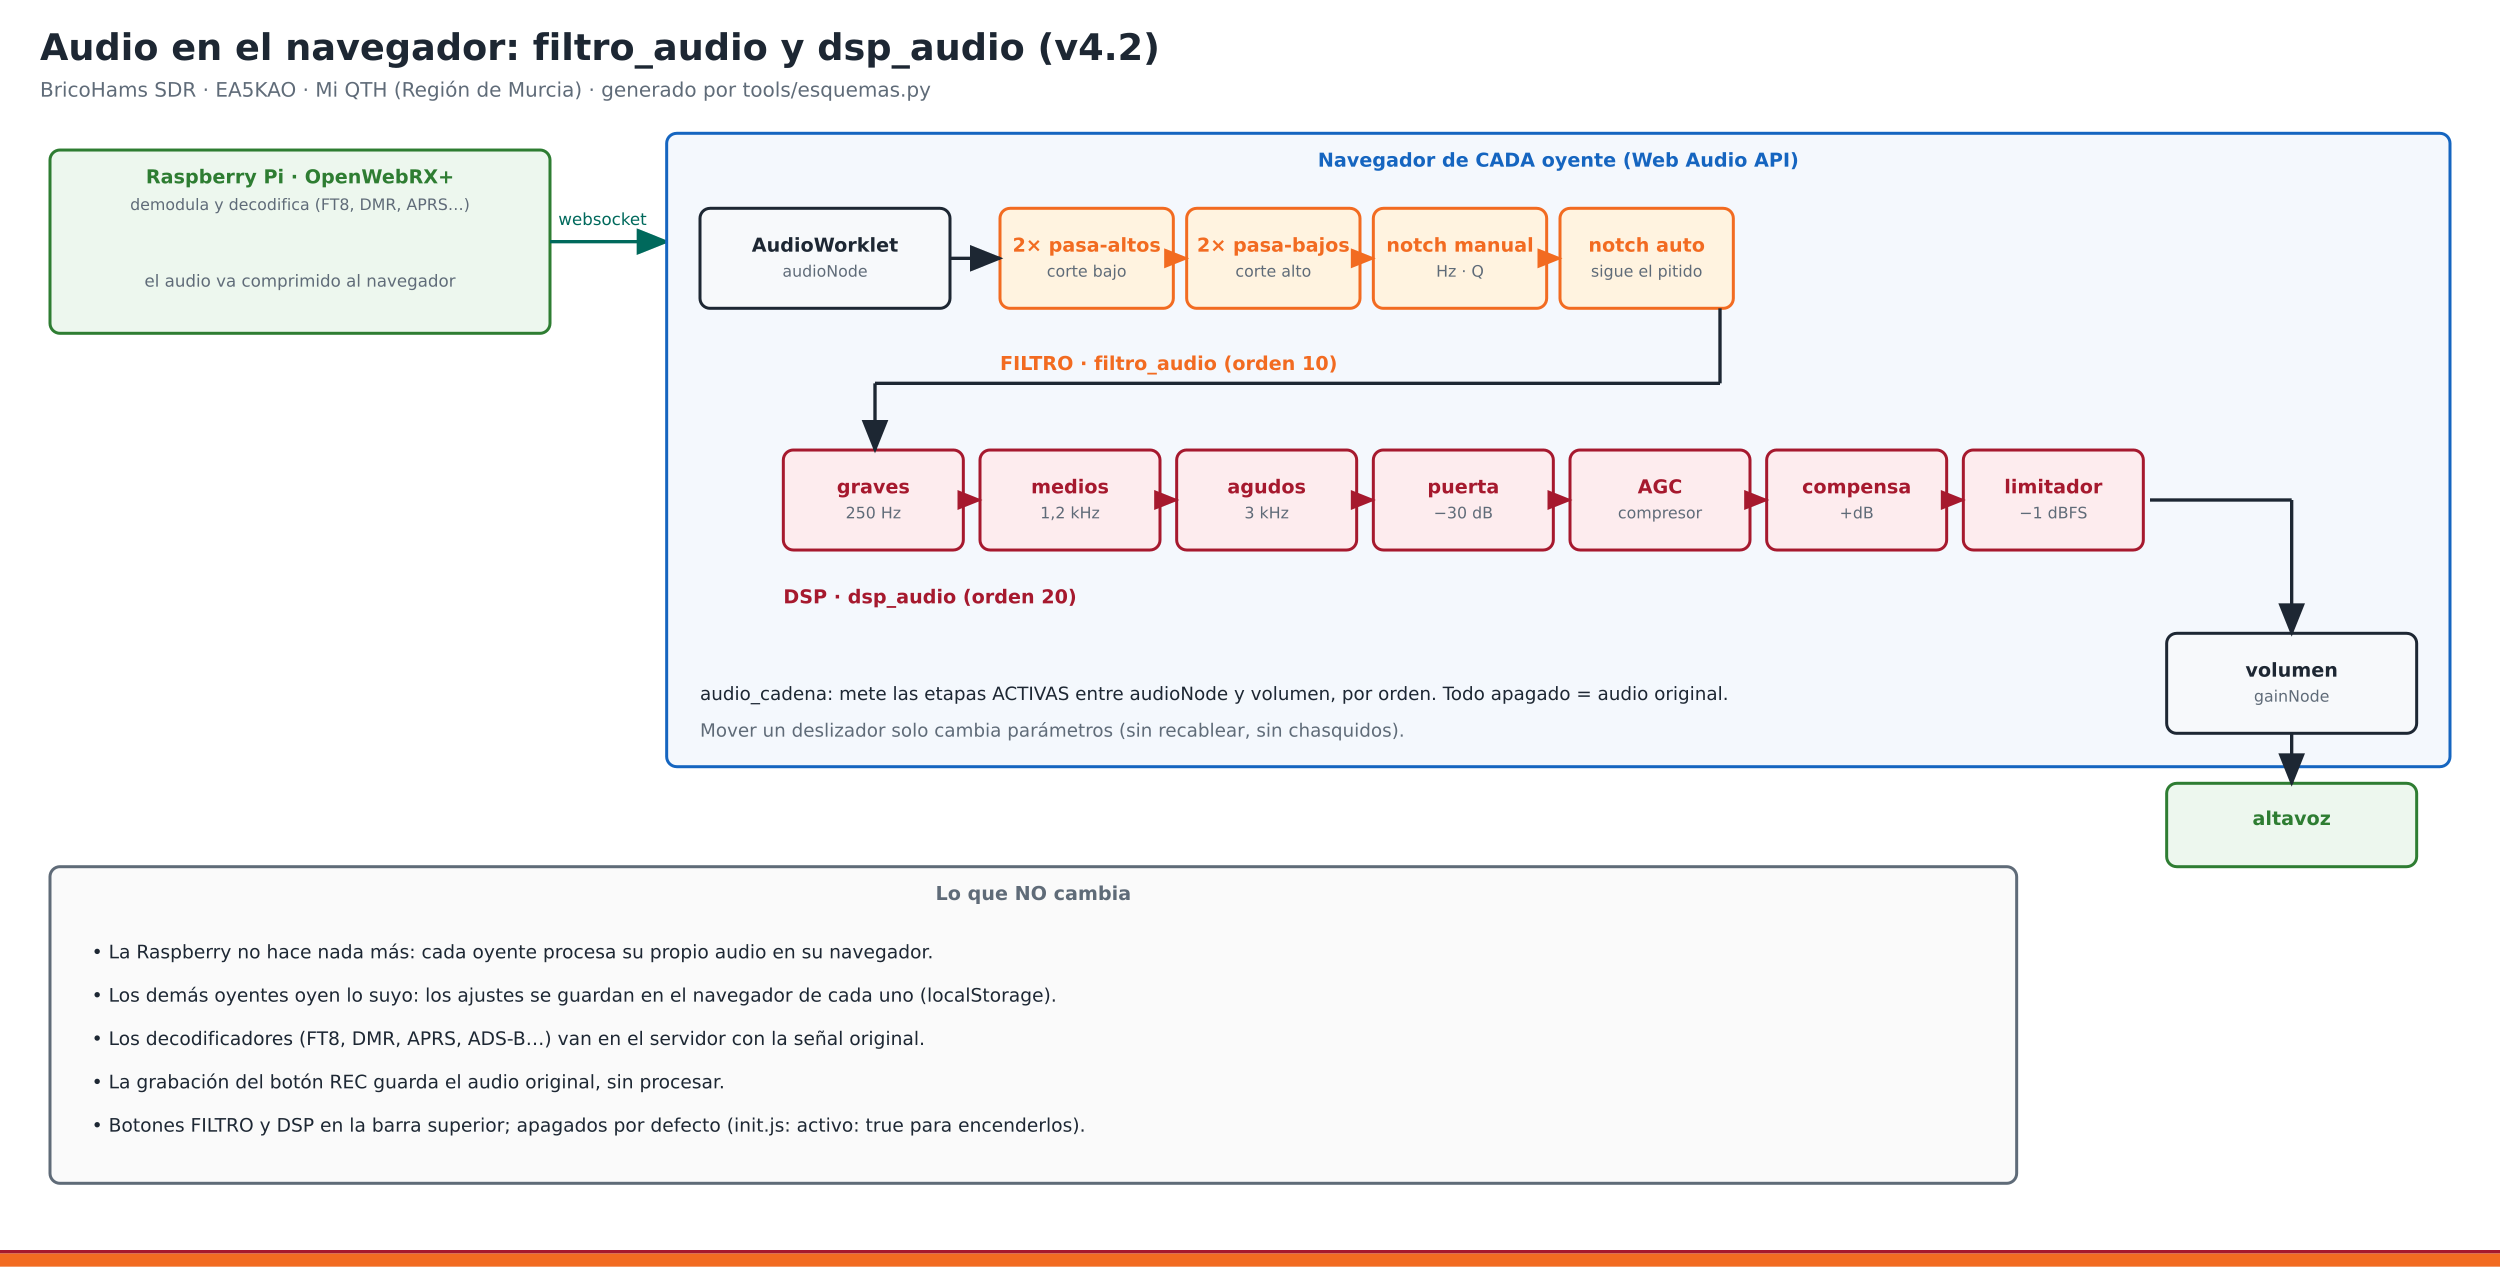
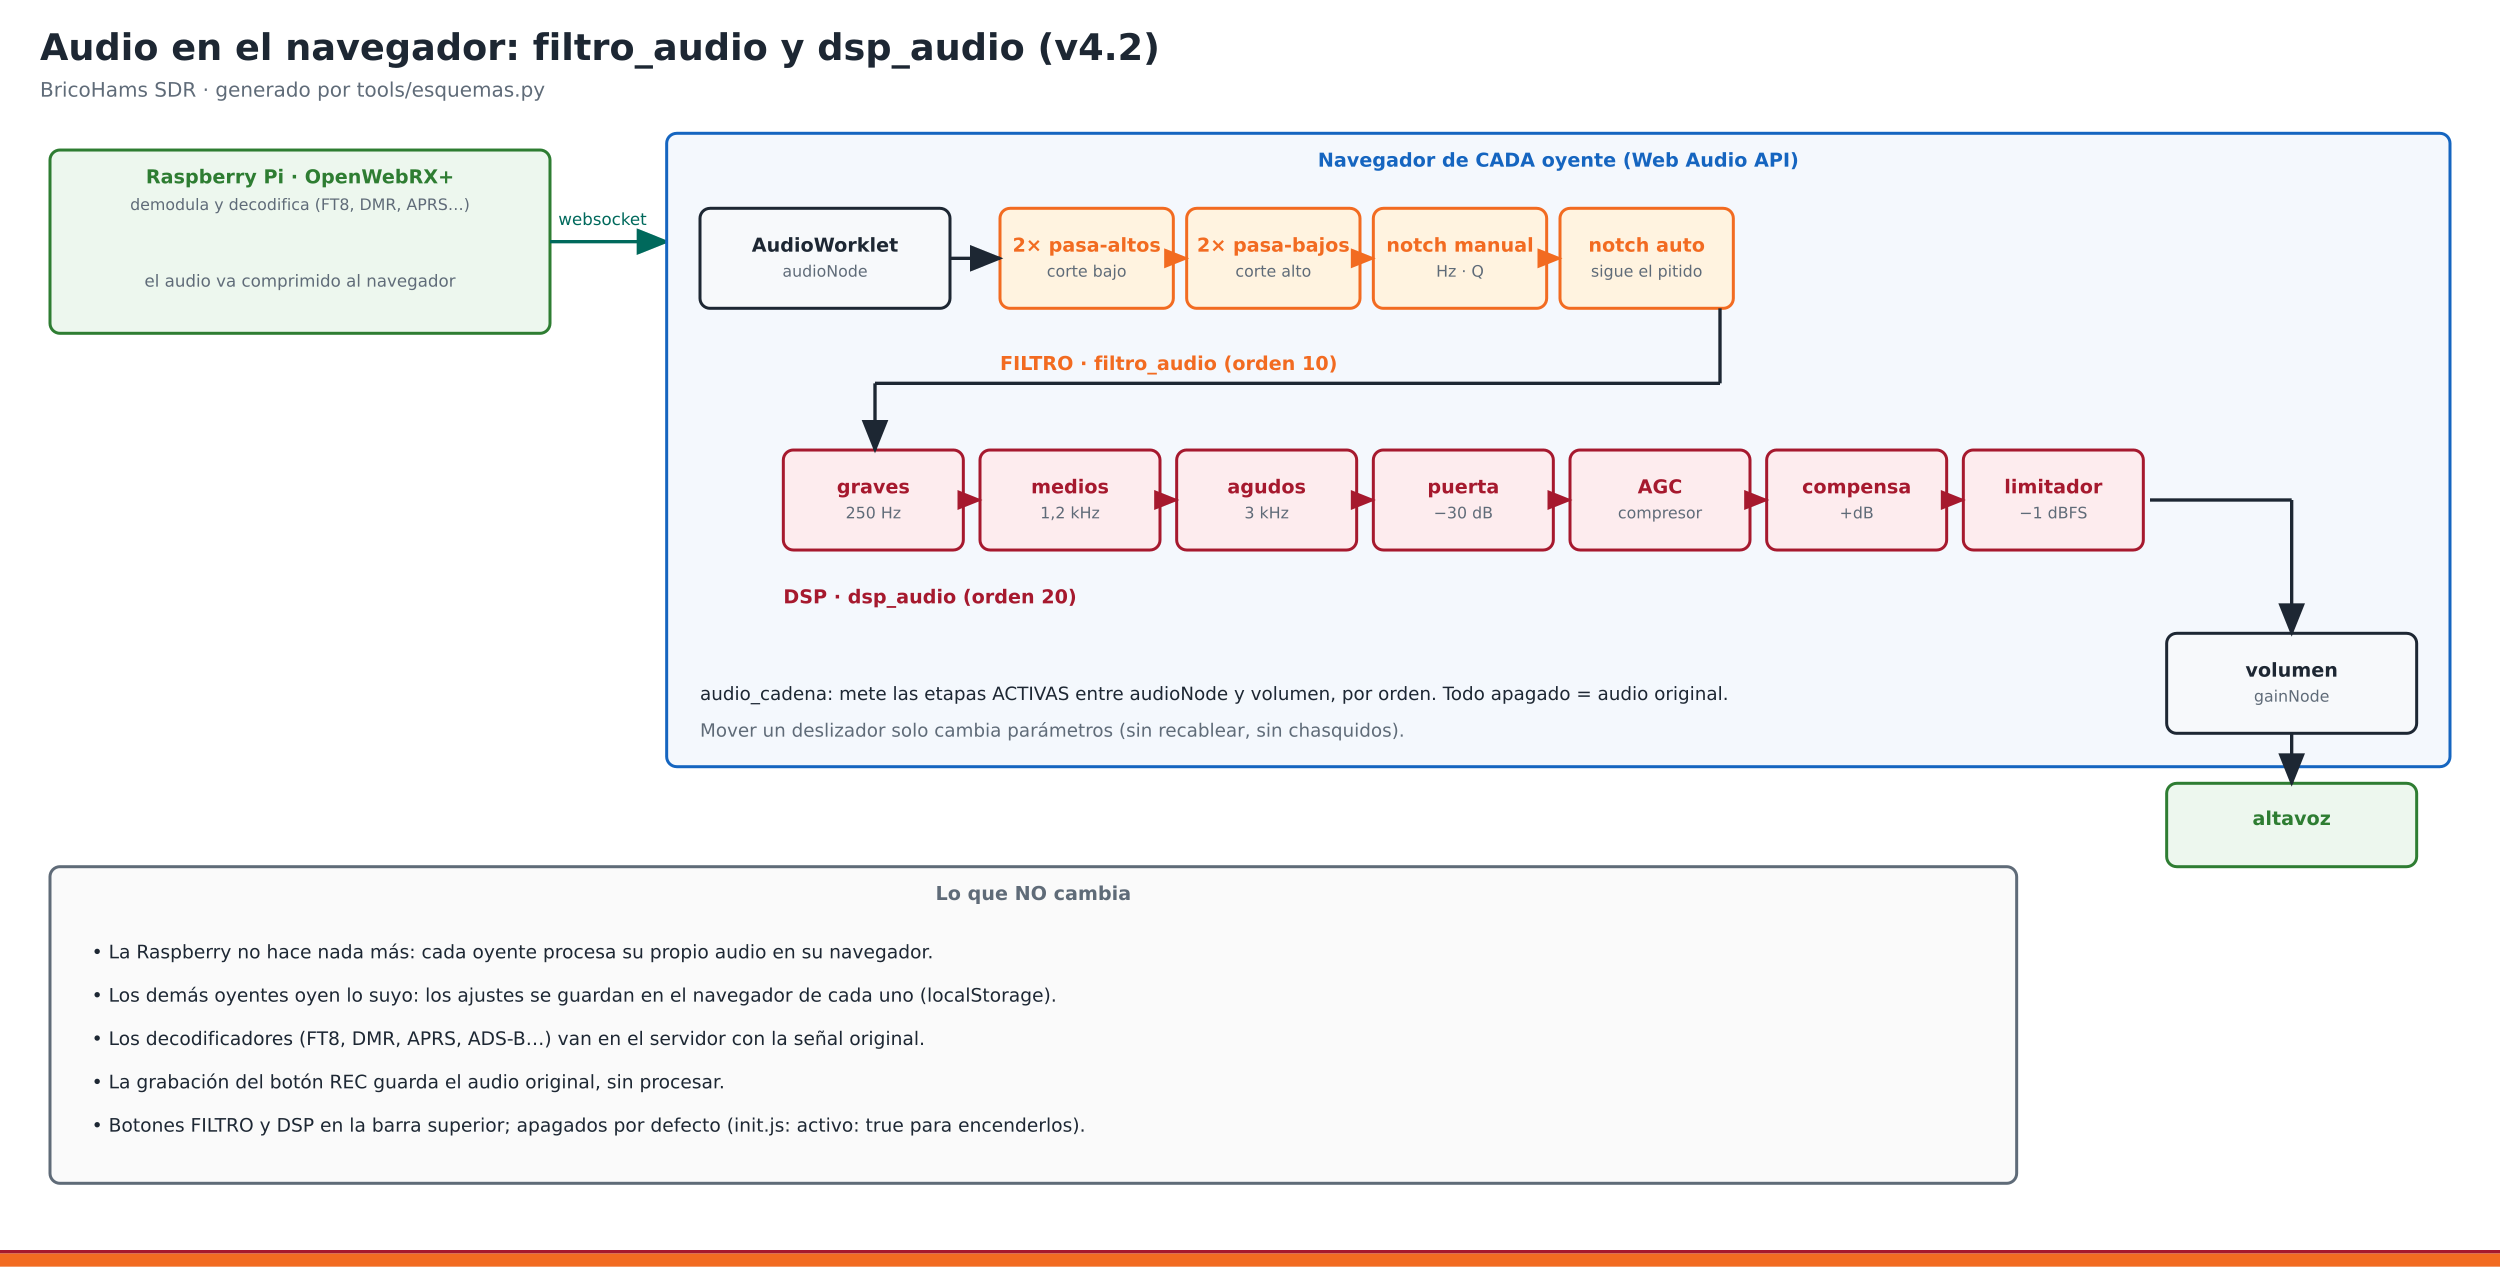
<svg xmlns="http://www.w3.org/2000/svg" width="1500" height="760" viewBox="0 0 1500 760" font-family="DejaVu Sans, Arial, sans-serif">
  <rect width="1500" height="760" fill="#ffffff" />
  <text x="24" y="36" font-size="22" font-weight="bold" fill="#1d2733">Audio en el navegador: filtro_audio y dsp_audio (v4.2)</text>
-   <text x="24" y="58" font-size="12" fill="#5f6b78">BricoHams SDR · EA5KAO · Mi QTH (Región de Murcia) · generado por tools/esquemas.py</text>
+   <text x="24" y="58" font-size="12" fill="#5f6b78">BricoHams SDR · generado por tools/esquemas.py</text>
  <rect x="0" y="752" width="1500" height="8" fill="#F26B21" />
  <rect x="0" y="750" width="1500" height="2" fill="#A6192E" />
  <defs>
    <marker id="a00695c" markerWidth="10" markerHeight="8" refX="9" refY="4" orient="auto">
      <path d="M0,0 L10,4 L0,8 z" fill="#00695c" />
    </marker>
    <marker id="a1565c0" markerWidth="10" markerHeight="8" refX="9" refY="4" orient="auto">
      <path d="M0,0 L10,4 L0,8 z" fill="#1565c0" />
    </marker>
    <marker id="a1d2733" markerWidth="10" markerHeight="8" refX="9" refY="4" orient="auto">
      <path d="M0,0 L10,4 L0,8 z" fill="#1d2733" />
    </marker>
    <marker id="a2e7d32" markerWidth="10" markerHeight="8" refX="9" refY="4" orient="auto">
      <path d="M0,0 L10,4 L0,8 z" fill="#2e7d32" />
    </marker>
    <marker id="aA6192E" markerWidth="10" markerHeight="8" refX="9" refY="4" orient="auto">
      <path d="M0,0 L10,4 L0,8 z" fill="#A6192E" />
    </marker>
    <marker id="aF26B21" markerWidth="10" markerHeight="8" refX="9" refY="4" orient="auto">
      <path d="M0,0 L10,4 L0,8 z" fill="#F26B21" />
    </marker>
  </defs>
  <rect x="30" y="90" width="300" height="110" rx="6" fill="#edf7ee" stroke="#2e7d32" stroke-width="1.8" />
  <text x="180.0" y="110" font-size="11.5" fill="#2e7d32" font-weight="bold" text-anchor="middle">Raspberry Pi · OpenWebRX+</text>
  <text x="180.0" y="126" font-size="9.5" fill="#5f6b78" text-anchor="middle">demodula y decodifica (FT8, DMR, APRS…)</text>
  <text x="180" y="172" font-size="10" fill="#5f6b78" text-anchor="middle">el audio va comprimido al navegador</text>
  <line x1="330" y1="145" x2="400" y2="145" stroke="#00695c" stroke-width="2" marker-end="url(#a00695c)" />
  <text x="335" y="135" font-size="10" fill="#00695c" text-anchor="start">websocket</text>
  <rect x="400" y="80" width="1070" height="380" rx="6" fill="#f4f8fd" stroke="#1565c0" stroke-width="1.8" />
  <text x="935.0" y="100" font-size="11.5" fill="#1565c0" font-weight="bold" text-anchor="middle">Navegador de CADA oyente (Web Audio API)</text>
  <rect x="420" y="125" width="150" height="60" rx="6" fill="#f7f9fb" stroke="#1d2733" stroke-width="1.8" />
  <text x="495.0" y="151.0" font-size="11.5" fill="#1d2733" font-weight="bold" text-anchor="middle">AudioWorklet</text>
  <text x="495.0" y="166.0" font-size="9.5" fill="#5f6b78" text-anchor="middle">audioNode</text>
  <text x="600" y="222" font-size="11.5" fill="#F26B21" font-weight="bold" text-anchor="start">FILTRO · filtro_audio (orden 10)</text>
  <rect x="600" y="125" width="104" height="60" rx="6" fill="#fff3e0" stroke="#F26B21" stroke-width="1.8" />
  <text x="652.0" y="151.0" font-size="11.5" fill="#F26B21" font-weight="bold" text-anchor="middle">2× pasa-altos</text>
  <text x="652.0" y="166.0" font-size="9.5" fill="#5f6b78" text-anchor="middle">corte bajo</text>
  <rect x="712" y="125" width="104" height="60" rx="6" fill="#fff3e0" stroke="#F26B21" stroke-width="1.8" />
  <text x="764.0" y="151.0" font-size="11.5" fill="#F26B21" font-weight="bold" text-anchor="middle">2× pasa-bajos</text>
  <text x="764.0" y="166.0" font-size="9.5" fill="#5f6b78" text-anchor="middle">corte alto</text>
  <line x1="704" y1="155" x2="712" y2="155" stroke="#F26B21" stroke-width="1.5" marker-end="url(#aF26B21)" />
  <rect x="824" y="125" width="104" height="60" rx="6" fill="#fff3e0" stroke="#F26B21" stroke-width="1.8" />
  <text x="876.0" y="151.0" font-size="11.5" fill="#F26B21" font-weight="bold" text-anchor="middle">notch manual</text>
  <text x="876.0" y="166.0" font-size="9.5" fill="#5f6b78" text-anchor="middle">Hz · Q</text>
  <line x1="816" y1="155" x2="824" y2="155" stroke="#F26B21" stroke-width="1.5" marker-end="url(#aF26B21)" />
  <rect x="936" y="125" width="104" height="60" rx="6" fill="#fff3e0" stroke="#F26B21" stroke-width="1.8" />
  <text x="988.0" y="151.0" font-size="11.5" fill="#F26B21" font-weight="bold" text-anchor="middle">notch auto</text>
  <text x="988.0" y="166.0" font-size="9.5" fill="#5f6b78" text-anchor="middle">sigue el pitido</text>
  <line x1="928" y1="155" x2="936" y2="155" stroke="#F26B21" stroke-width="1.5" marker-end="url(#aF26B21)" />
  <line x1="570" y1="155" x2="600" y2="155" stroke="#1d2733" stroke-width="2" marker-end="url(#a1d2733)" />
  <text x="470" y="362" font-size="11.5" fill="#A6192E" font-weight="bold" text-anchor="start">DSP · dsp_audio (orden 20)</text>
  <rect x="470" y="270" width="108" height="60" rx="6" fill="#fdecee" stroke="#A6192E" stroke-width="1.8" />
  <text x="524.0" y="296.0" font-size="11.5" fill="#A6192E" font-weight="bold" text-anchor="middle">graves</text>
  <text x="524.0" y="311.0" font-size="9.5" fill="#5f6b78" text-anchor="middle">250 Hz</text>
  <rect x="588" y="270" width="108" height="60" rx="6" fill="#fdecee" stroke="#A6192E" stroke-width="1.8" />
  <text x="642.0" y="296.0" font-size="11.5" fill="#A6192E" font-weight="bold" text-anchor="middle">medios</text>
  <text x="642.0" y="311.0" font-size="9.5" fill="#5f6b78" text-anchor="middle">1,2 kHz</text>
  <line x1="578" y1="300" x2="588" y2="300" stroke="#A6192E" stroke-width="1.5" marker-end="url(#aA6192E)" />
  <rect x="706" y="270" width="108" height="60" rx="6" fill="#fdecee" stroke="#A6192E" stroke-width="1.8" />
  <text x="760.0" y="296.0" font-size="11.5" fill="#A6192E" font-weight="bold" text-anchor="middle">agudos</text>
  <text x="760.0" y="311.0" font-size="9.5" fill="#5f6b78" text-anchor="middle">3 kHz</text>
  <line x1="696" y1="300" x2="706" y2="300" stroke="#A6192E" stroke-width="1.5" marker-end="url(#aA6192E)" />
  <rect x="824" y="270" width="108" height="60" rx="6" fill="#fdecee" stroke="#A6192E" stroke-width="1.8" />
  <text x="878.0" y="296.0" font-size="11.5" fill="#A6192E" font-weight="bold" text-anchor="middle">puerta</text>
  <text x="878.0" y="311.0" font-size="9.5" fill="#5f6b78" text-anchor="middle">−30 dB</text>
  <line x1="814" y1="300" x2="824" y2="300" stroke="#A6192E" stroke-width="1.5" marker-end="url(#aA6192E)" />
  <rect x="942" y="270" width="108" height="60" rx="6" fill="#fdecee" stroke="#A6192E" stroke-width="1.8" />
  <text x="996.0" y="296.0" font-size="11.5" fill="#A6192E" font-weight="bold" text-anchor="middle">AGC</text>
  <text x="996.0" y="311.0" font-size="9.5" fill="#5f6b78" text-anchor="middle">compresor</text>
  <line x1="932" y1="300" x2="942" y2="300" stroke="#A6192E" stroke-width="1.5" marker-end="url(#aA6192E)" />
  <rect x="1060" y="270" width="108" height="60" rx="6" fill="#fdecee" stroke="#A6192E" stroke-width="1.8" />
  <text x="1114.0" y="296.0" font-size="11.5" fill="#A6192E" font-weight="bold" text-anchor="middle">compensa</text>
  <text x="1114.0" y="311.0" font-size="9.5" fill="#5f6b78" text-anchor="middle">+dB</text>
  <line x1="1050" y1="300" x2="1060" y2="300" stroke="#A6192E" stroke-width="1.5" marker-end="url(#aA6192E)" />
  <rect x="1178" y="270" width="108" height="60" rx="6" fill="#fdecee" stroke="#A6192E" stroke-width="1.8" />
  <text x="1232.0" y="296.0" font-size="11.5" fill="#A6192E" font-weight="bold" text-anchor="middle">limitador</text>
  <text x="1232.0" y="311.0" font-size="9.5" fill="#5f6b78" text-anchor="middle">−1 dBFS</text>
  <line x1="1168" y1="300" x2="1178" y2="300" stroke="#A6192E" stroke-width="1.5" marker-end="url(#aA6192E)" />
  <line x1="1032" y1="185" x2="1032" y2="230" stroke="#1d2733" stroke-width="2" />
  <line x1="1032" y1="230" x2="525" y2="230" stroke="#1d2733" stroke-width="2" />
  <line x1="525" y1="230" x2="525" y2="270" stroke="#1d2733" stroke-width="2" marker-end="url(#a1d2733)" />
  <rect x="1300" y="380" width="150" height="60" rx="6" fill="#f7f9fb" stroke="#1d2733" stroke-width="1.8" />
  <text x="1375.0" y="406.0" font-size="11.5" fill="#1d2733" font-weight="bold" text-anchor="middle">volumen</text>
  <text x="1375.0" y="421.0" font-size="9.5" fill="#5f6b78" text-anchor="middle">gainNode</text>
  <line x1="1290" y1="300" x2="1375" y2="300" stroke="#1d2733" stroke-width="2" />
  <line x1="1375" y1="300" x2="1375" y2="380" stroke="#1d2733" stroke-width="2" marker-end="url(#a1d2733)" />
  <rect x="1300" y="470" width="150" height="50" rx="6" fill="#edf7ee" stroke="#2e7d32" stroke-width="1.8" />
  <text x="1375.0" y="495.0" font-size="11.5" fill="#2e7d32" font-weight="bold" text-anchor="middle">altavoz</text>
  <line x1="1375" y1="440" x2="1375" y2="470" stroke="#1d2733" stroke-width="2" marker-end="url(#a1d2733)" />
  <text x="420" y="420" font-size="11" fill="#1d2733" text-anchor="start">audio_cadena: mete las etapas ACTIVAS entre audioNode y volumen, por orden. Todo apagado = audio original.</text>
  <text x="420" y="442" font-size="11" fill="#5f6b78" text-anchor="start">Mover un deslizador solo cambia parámetros (sin recablear, sin chasquidos).</text>
  <rect x="30" y="520" width="1180" height="190" rx="6" fill="#fafafa" stroke="#5f6b78" stroke-width="1.8" />
  <text x="620.0" y="540" font-size="11.5" fill="#5f6b78" font-weight="bold" text-anchor="middle">Lo que NO cambia</text>
  <text x="55" y="575" font-size="11.2" fill="#1d2733" text-anchor="start">• La Raspberry no hace nada más: cada oyente procesa su propio audio en su navegador.</text>
  <text x="55" y="601" font-size="11.2" fill="#1d2733" text-anchor="start">• Los demás oyentes oyen lo suyo: los ajustes se guardan en el navegador de cada uno (localStorage).</text>
  <text x="55" y="627" font-size="11.2" fill="#1d2733" text-anchor="start">• Los decodificadores (FT8, DMR, APRS, ADS-B…) van en el servidor con la señal original.</text>
  <text x="55" y="653" font-size="11.2" fill="#1d2733" text-anchor="start">• La grabación del botón REC guarda el audio original, sin procesar.</text>
  <text x="55" y="679" font-size="11.2" fill="#1d2733" text-anchor="start">• Botones FILTRO y DSP en la barra superior; apagados por defecto (init.js: activo: true para encenderlos).</text>
</svg>
